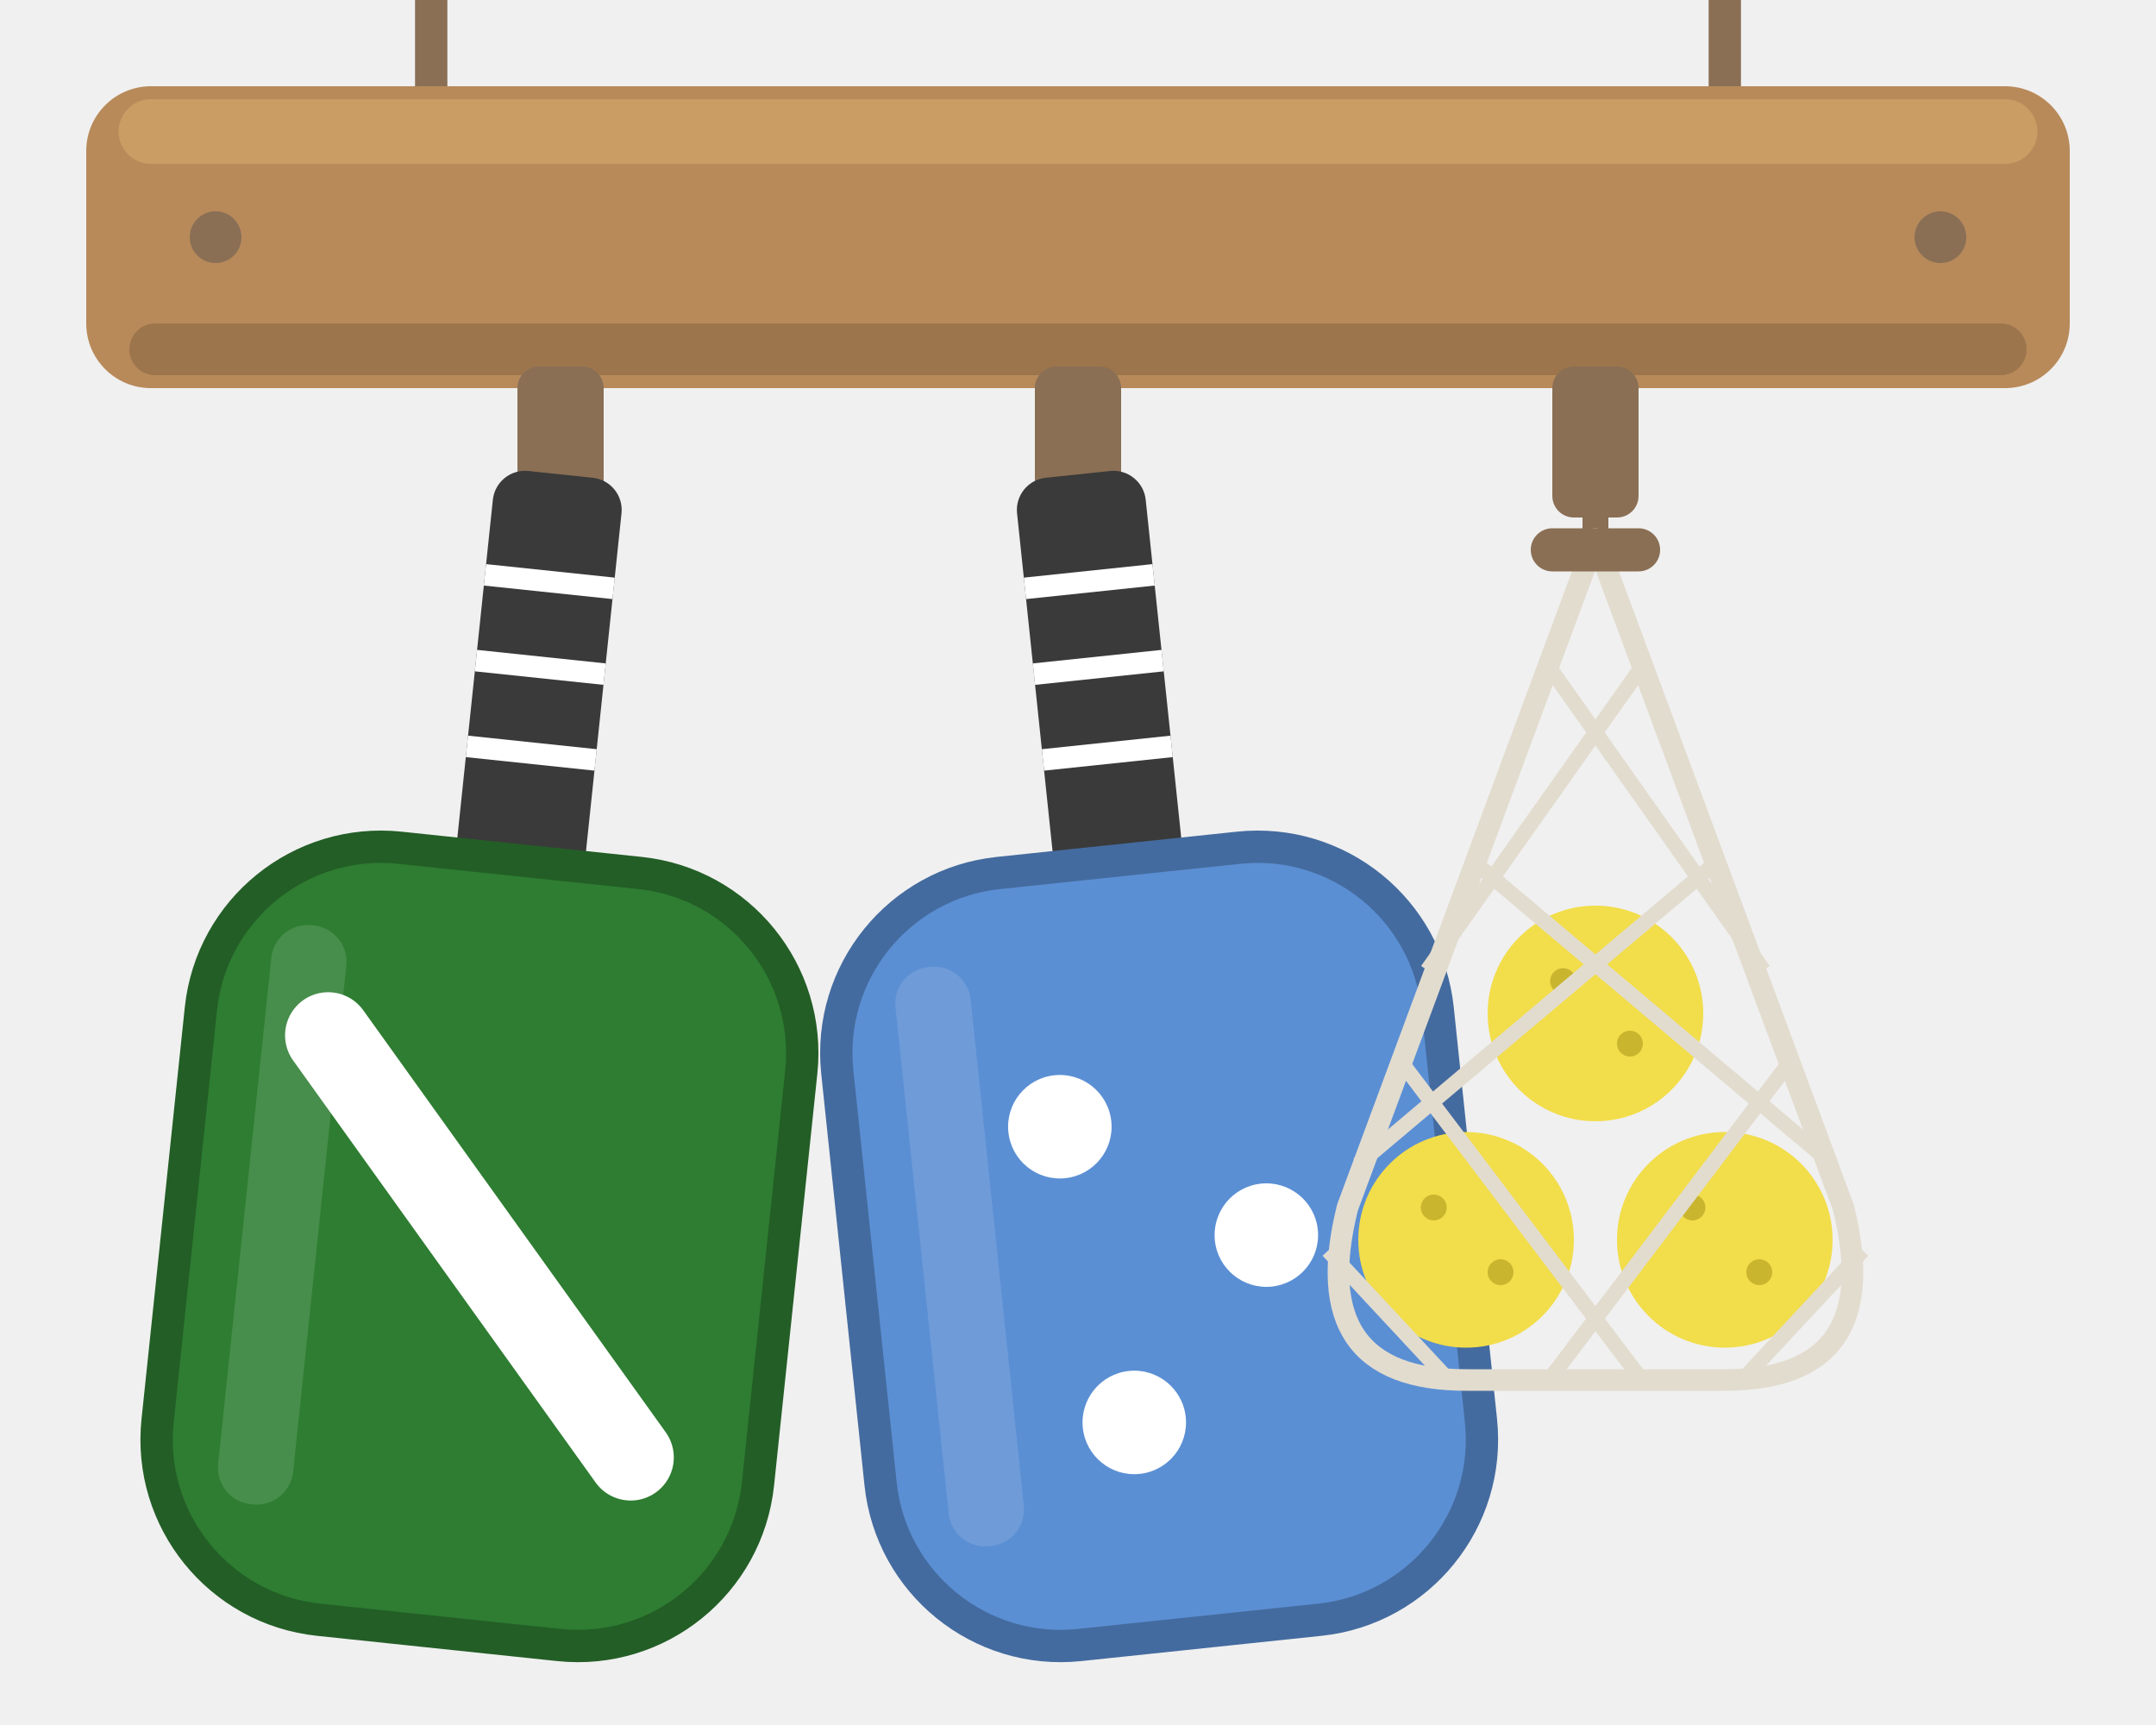
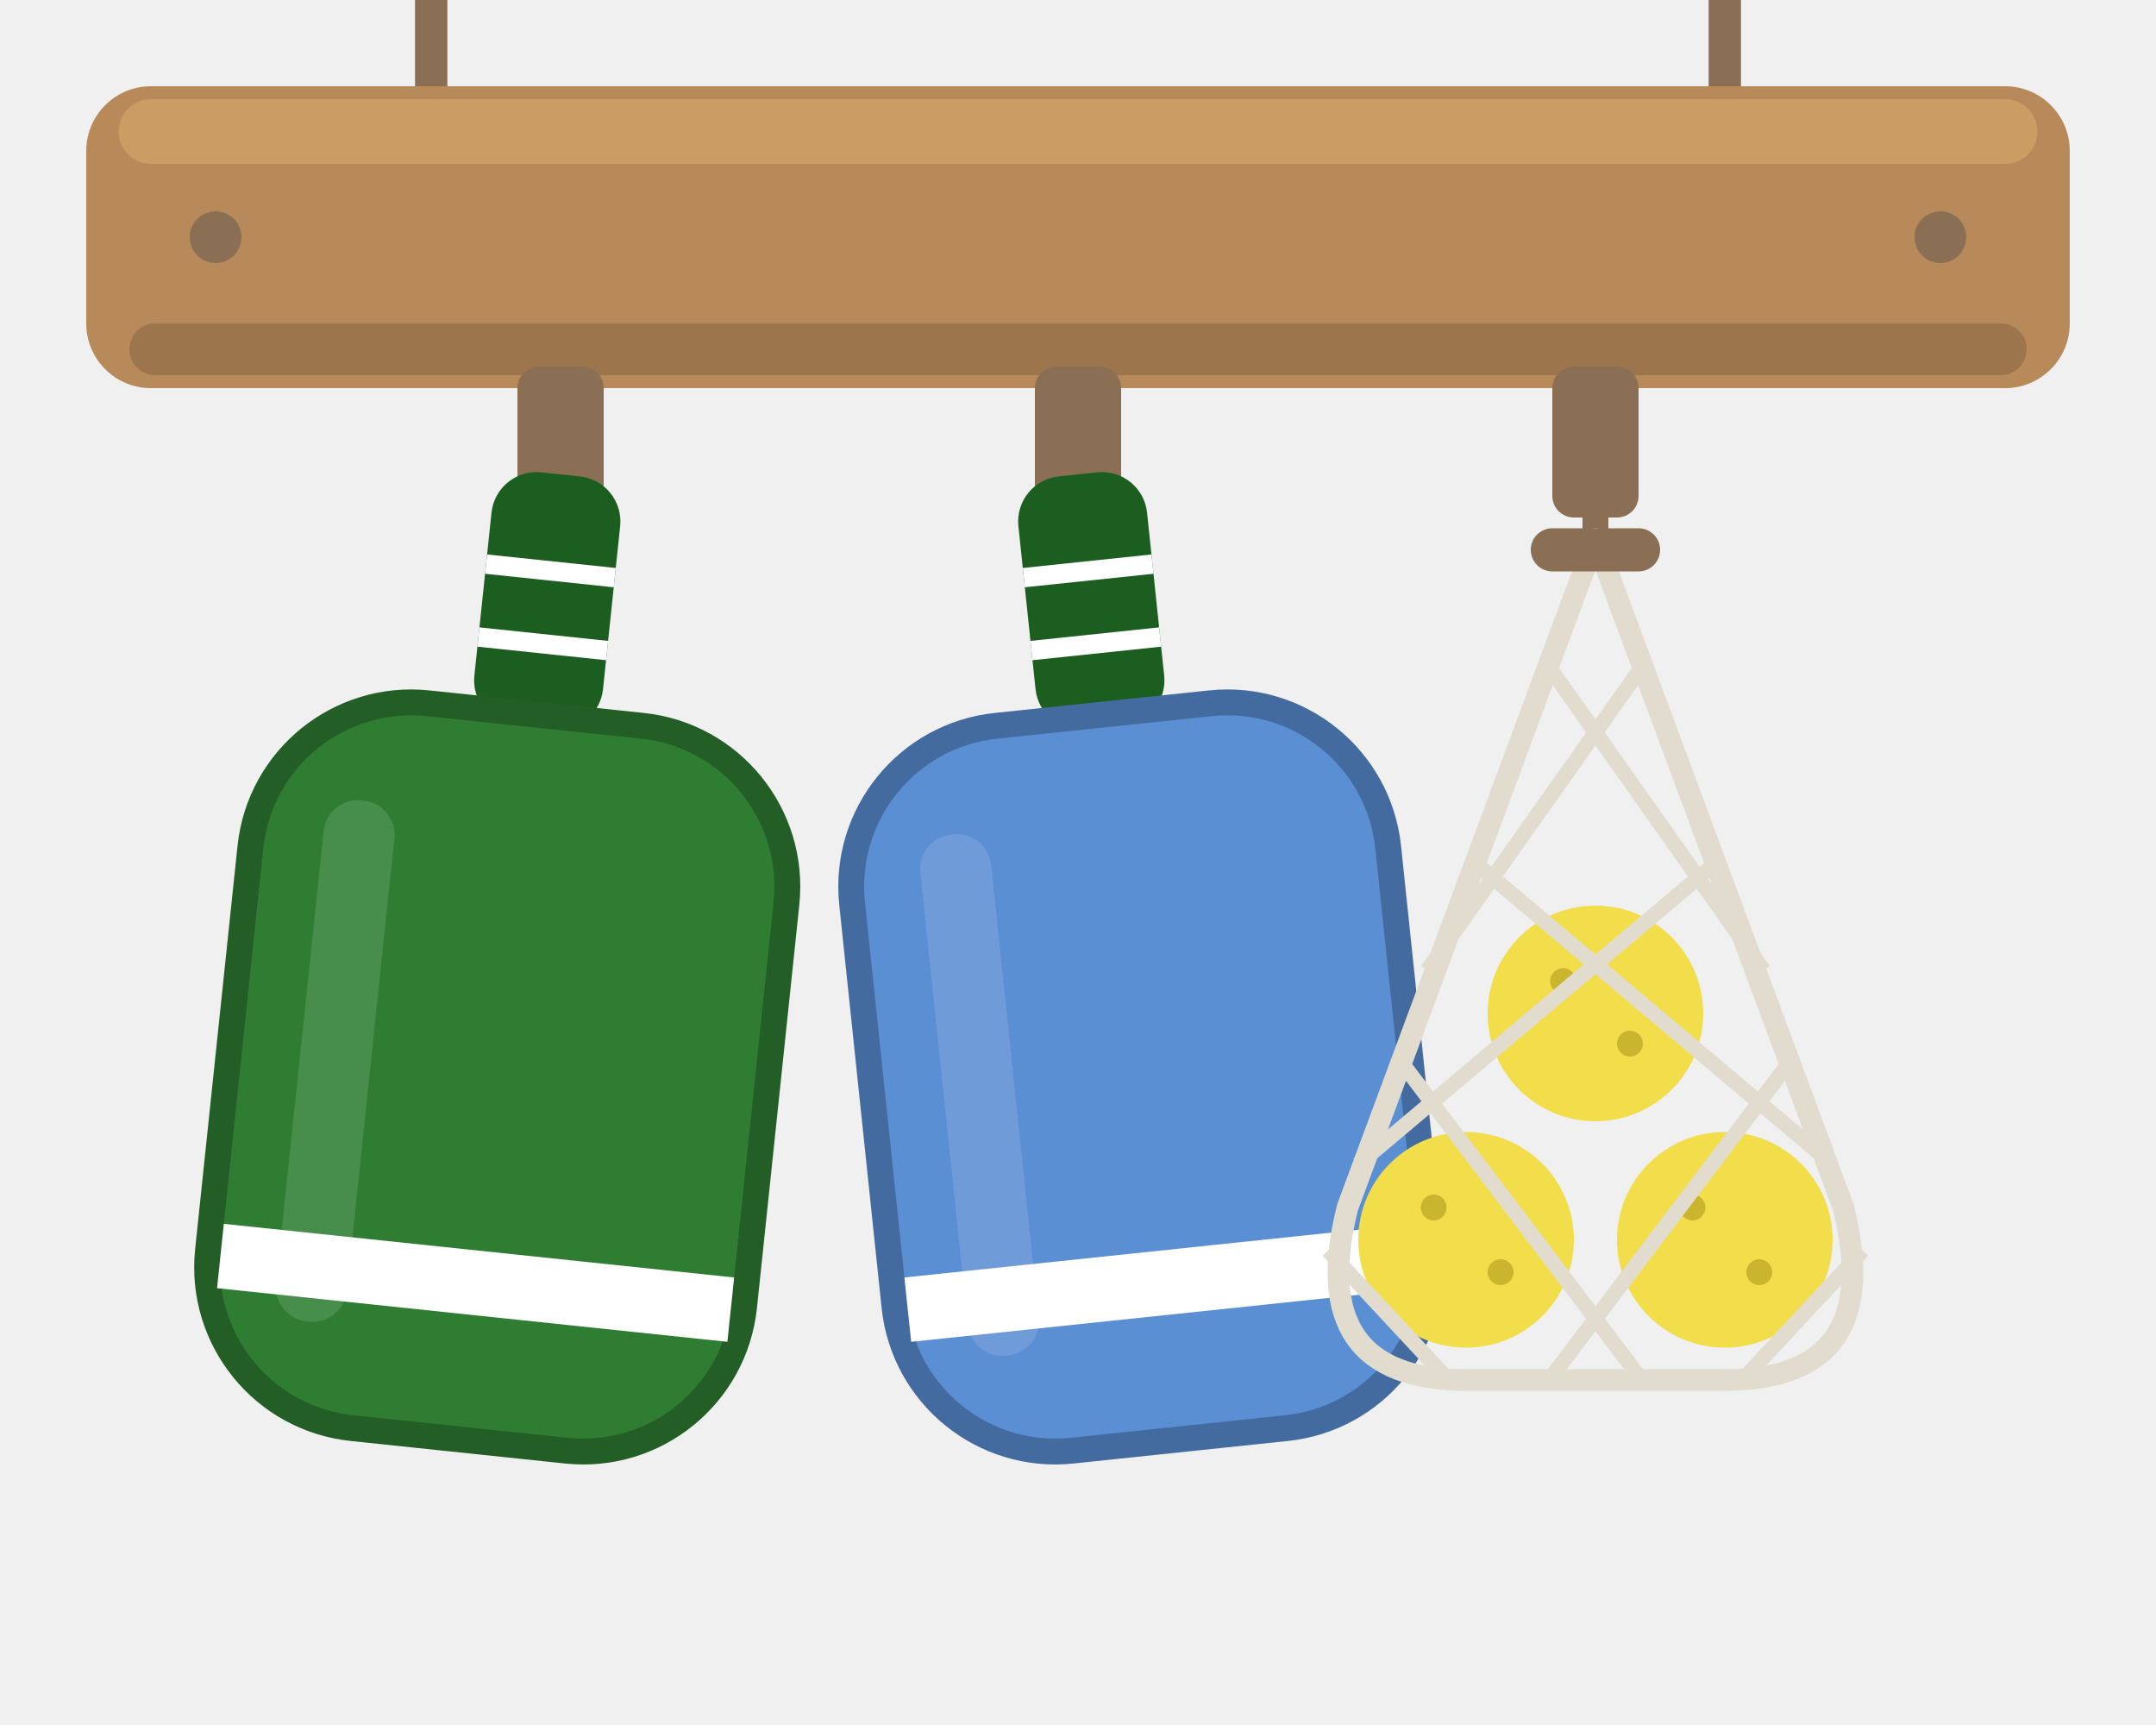
<svg xmlns="http://www.w3.org/2000/svg" viewBox="0 0 100 80">
  <path d="M20 0v5M80 0v5" stroke="#8a6f55" stroke-width="1.5" />
  <rect x="4" y="4" width="92" height="14" rx="3" fill="#b88a5a" />
  <rect x="5.5" y="4.6" width="89" height="3" rx="1.5" fill="#c99d64" />
  <rect x="6" y="15" width="88" height="2.4" rx="1.2" fill="#9c754c" />
  <circle cx="10" cy="11" r="1.2" fill="#8a6f55" />
  <circle cx="90" cy="11" r="1.2" fill="#8a6f55" />
  <g fill="#8a6f55">
    <rect x="24" y="17" width="4" height="7" rx="1" />
    <rect x="48" y="17" width="4" height="7" rx="1" />
    <rect x="72" y="17" width="4" height="7" rx="1" />
  </g>
-   <g transform="translate(26 22) rotate(6)">
-     <rect x="-3" y="0" width="6" height="19.5" rx="1.5" fill="#3a3a3a" />
-     <path d="M-3 5h6M-3 9h6M-3 13h6" stroke="#ffffff" stroke-width="1" />
-     <rect x="-14" y="18" width="28" height="36" rx="8.4" fill="#2e7d32" stroke="#235e26" stroke-width="1.5" />
-     <rect x="-11" y="22" width="3.5" height="27" rx="1.7" fill="#478d4b" />
-     <path d="M-8 27L8 45" stroke="#ffffff" stroke-width="4" stroke-linecap="round" />
+   <g transform="translate(26 22) rotate(6) translate(0 28.1)">
+     <rect x="-3" y="-28.1" width="6" height="11.8" rx="2.1" fill="#1b5e20" />
+     <path d="M-3 -23.6h6M-3 -20.2h6" stroke="#ffffff" stroke-width="0.9" />
+     <rect x="-12.5" y="-16.9" width="25" height="33.8" rx="7.5" fill="#2e7d32" stroke="#235e26" stroke-width="1.2" />
+     <rect x="-9.2" y="-12.1" width="3.3" height="24.3" rx="1.6" fill="#478d4b" />
+     <rect x="-11.9" y="8.1" width="23.8" height="3" fill="#ffffff" />
  </g>
-   <g transform="translate(50 22) rotate(-6)">
-     <rect x="-3" y="0" width="6" height="19.5" rx="1.5" fill="#3a3a3a" />
-     <path d="M-3 5h6M-3 9h6M-3 13h6" stroke="#ffffff" stroke-width="1" />
-     <rect x="-14" y="18" width="28" height="36" rx="8.4" fill="#5b8fd4" stroke="#446b9f" stroke-width="1.5" />
-     <rect x="-11" y="22" width="3.5" height="27" rx="1.7" fill="#6f9cd9" />
-     <g fill="#ffffff">
-       <circle cx="-4" cy="30" r="2.4" />
-       <circle cx="5" cy="36" r="2.4" />
-       <circle cx="-2" cy="44" r="2.4" />
-     </g>
+   <g transform="translate(50 22) rotate(-6) translate(0 28.1)">
+     <rect x="-3" y="-28.1" width="6" height="11.8" rx="2.1" fill="#1b5e20" />
+     <path d="M-3 -23.6h6M-3 -20.2h6" stroke="#ffffff" stroke-width="0.9" />
+     <rect x="-12.5" y="-16.9" width="25" height="33.8" rx="7.5" fill="#5b8fd4" stroke="#446b9f" stroke-width="1.2" />
+     <rect x="-9.2" y="-12.1" width="3.3" height="24.3" rx="1.6" fill="#6f9cd9" />
+     <rect x="-11.9" y="8.1" width="23.8" height="3" fill="#ffffff" />
  </g>
  <path d="M74 22v4" stroke="#8a6f55" stroke-width="1.2" />
  <g fill="#f2dd4b">
    <circle cx="74" cy="47" r="5" />
    <circle cx="68" cy="57.5" r="5" />
    <circle cx="80" cy="57.5" r="5" />
  </g>
  <g fill="#c9b52e">
    <circle cx="72.5" cy="45.5" r="0.6" />
    <circle cx="75.6" cy="48.4" r="0.6" />
    <circle cx="66.5" cy="56" r="0.6" />
    <circle cx="69.6" cy="59" r="0.6" />
    <circle cx="78.5" cy="56" r="0.6" />
    <circle cx="81.6" cy="59" r="0.6" />
  </g>
  <path d="M74 25L62.5 56Q60.5 64 68 64H80Q87.5 64 85.5 56Z" fill="none" stroke="#e2dccf" stroke-width="1" stroke-linejoin="round" />
  <path d="M71.9 31L81.8 45M68.4 40L85 54M64.8 49L76 63.8M61.6 58L67 63.8M76.1 31L66.2 45M79.6 40L63 54M83.2 49L72 63.8M86.4 58L81 63.8" stroke="#e2dccf" stroke-width="0.7" />
  <rect x="71" y="24.5" width="6" height="2" rx="1" fill="#8a6f55" />
</svg>
